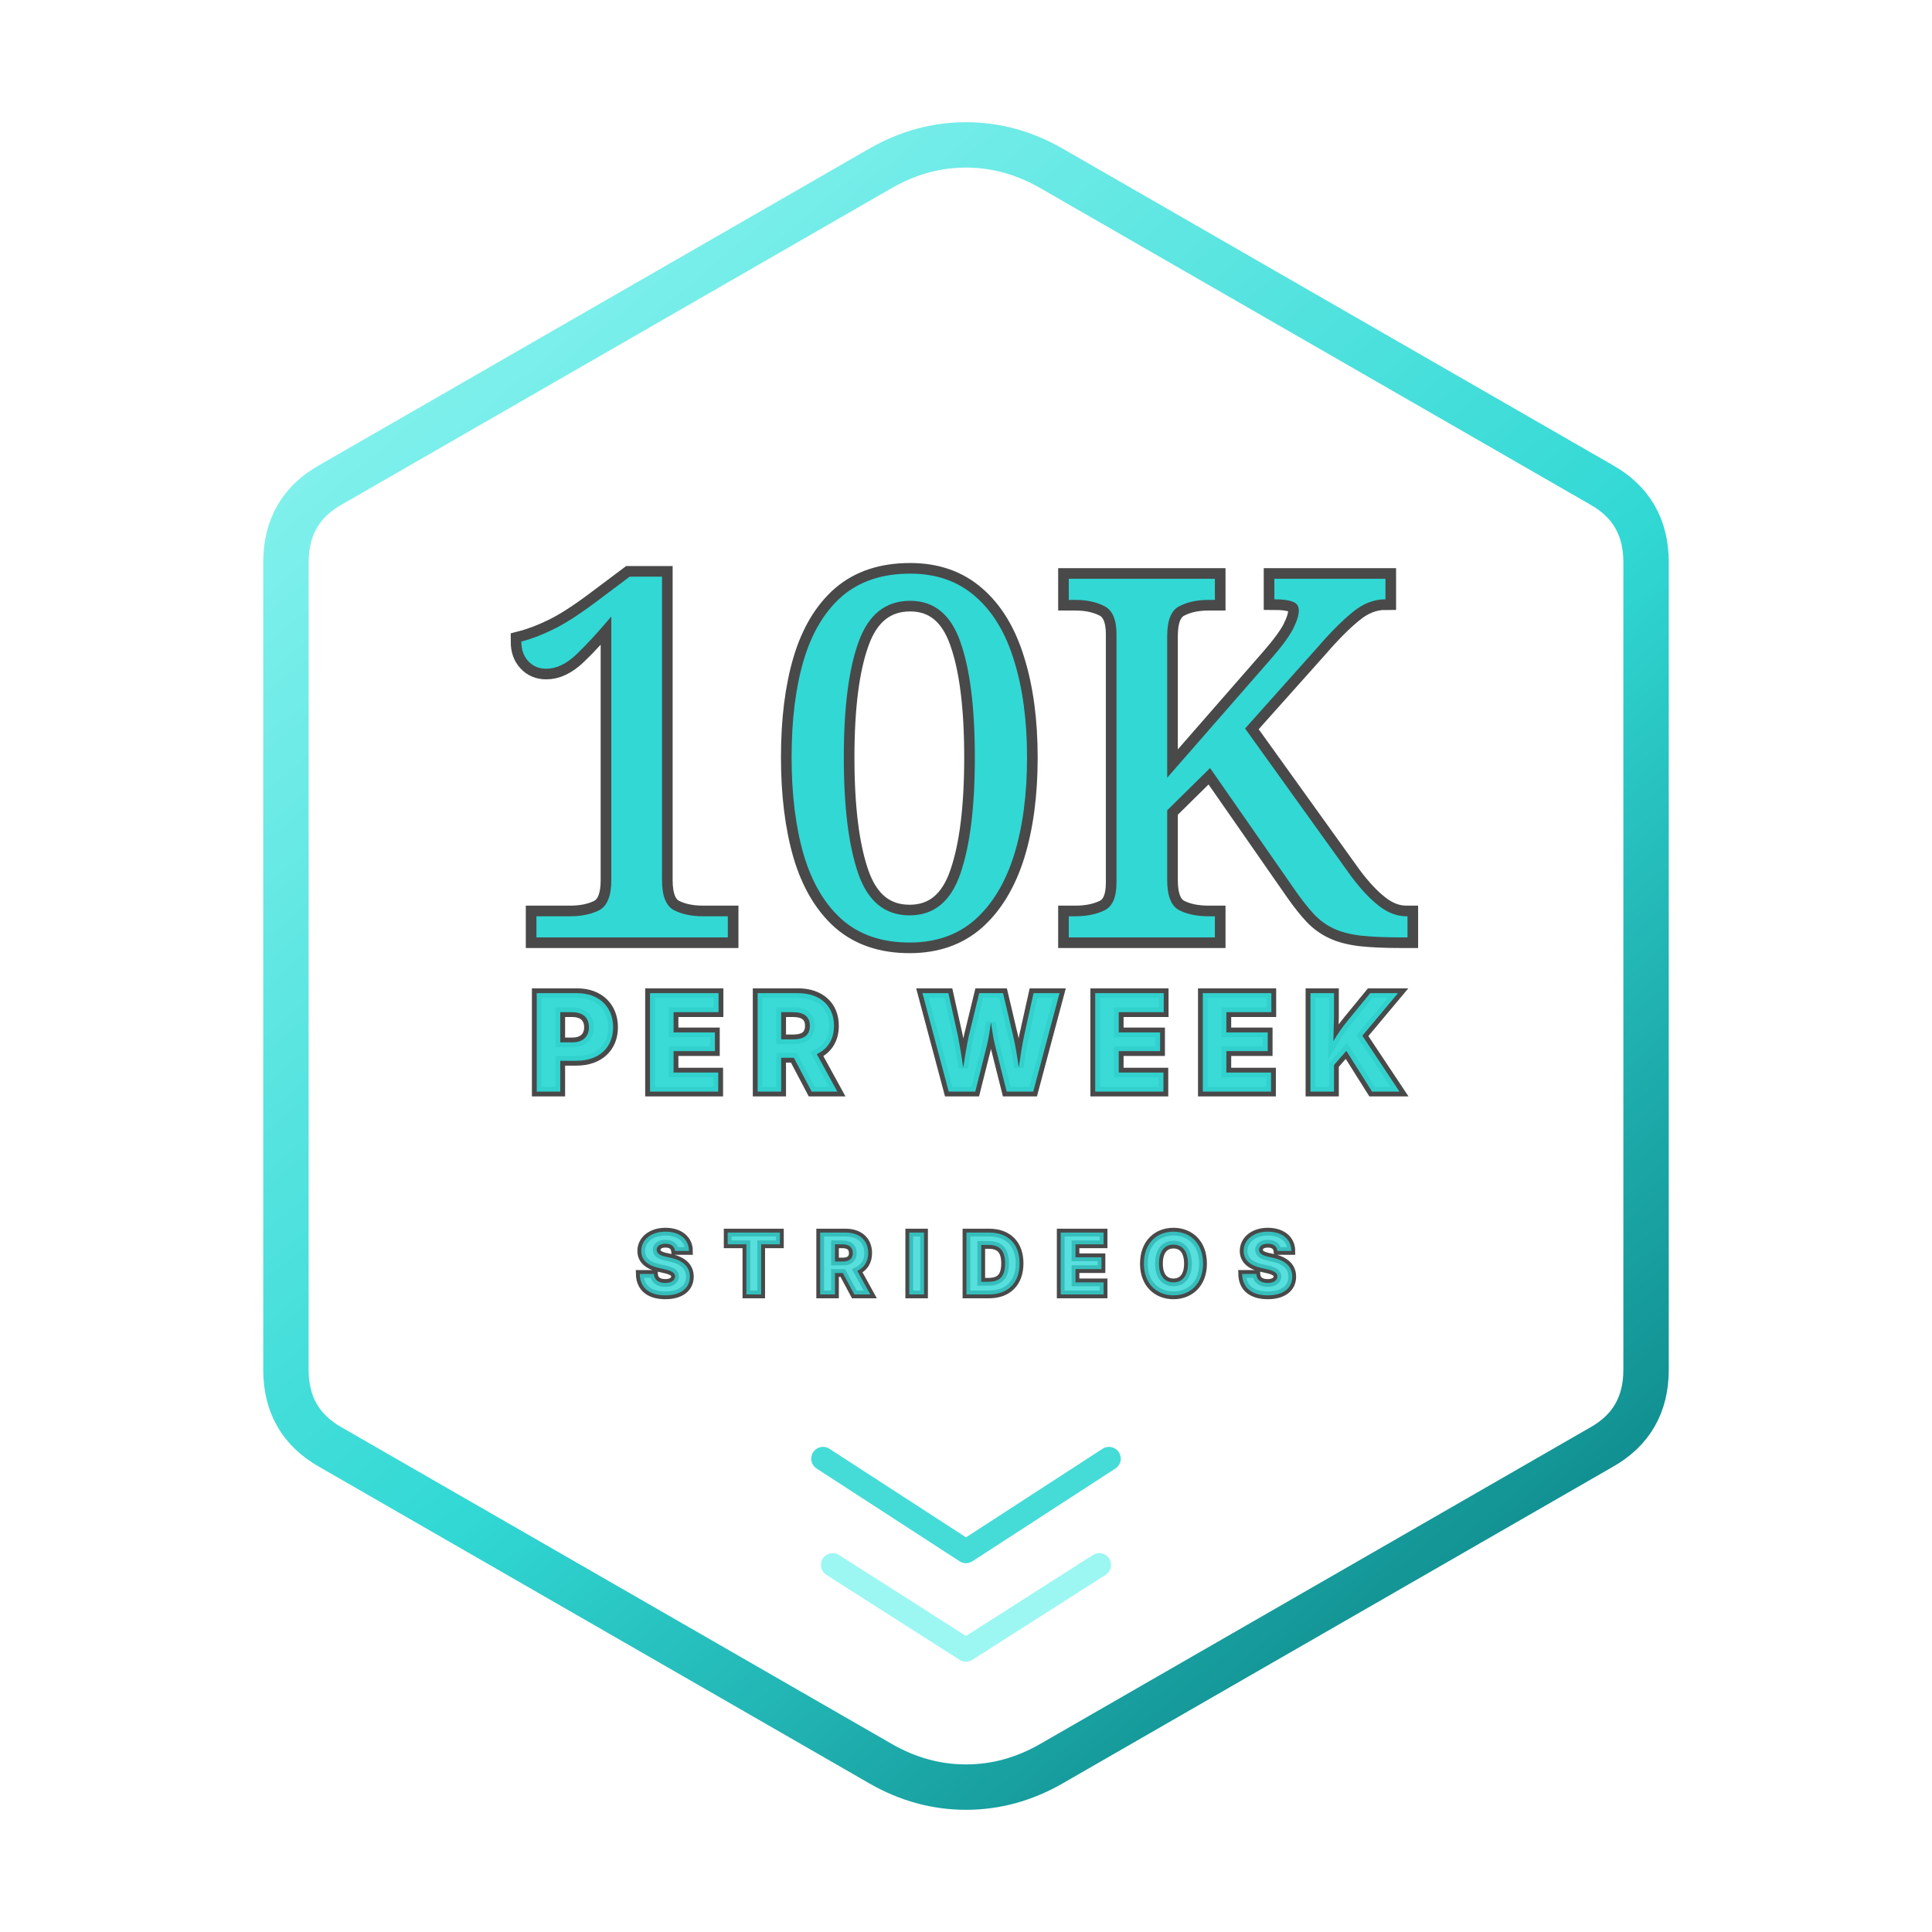
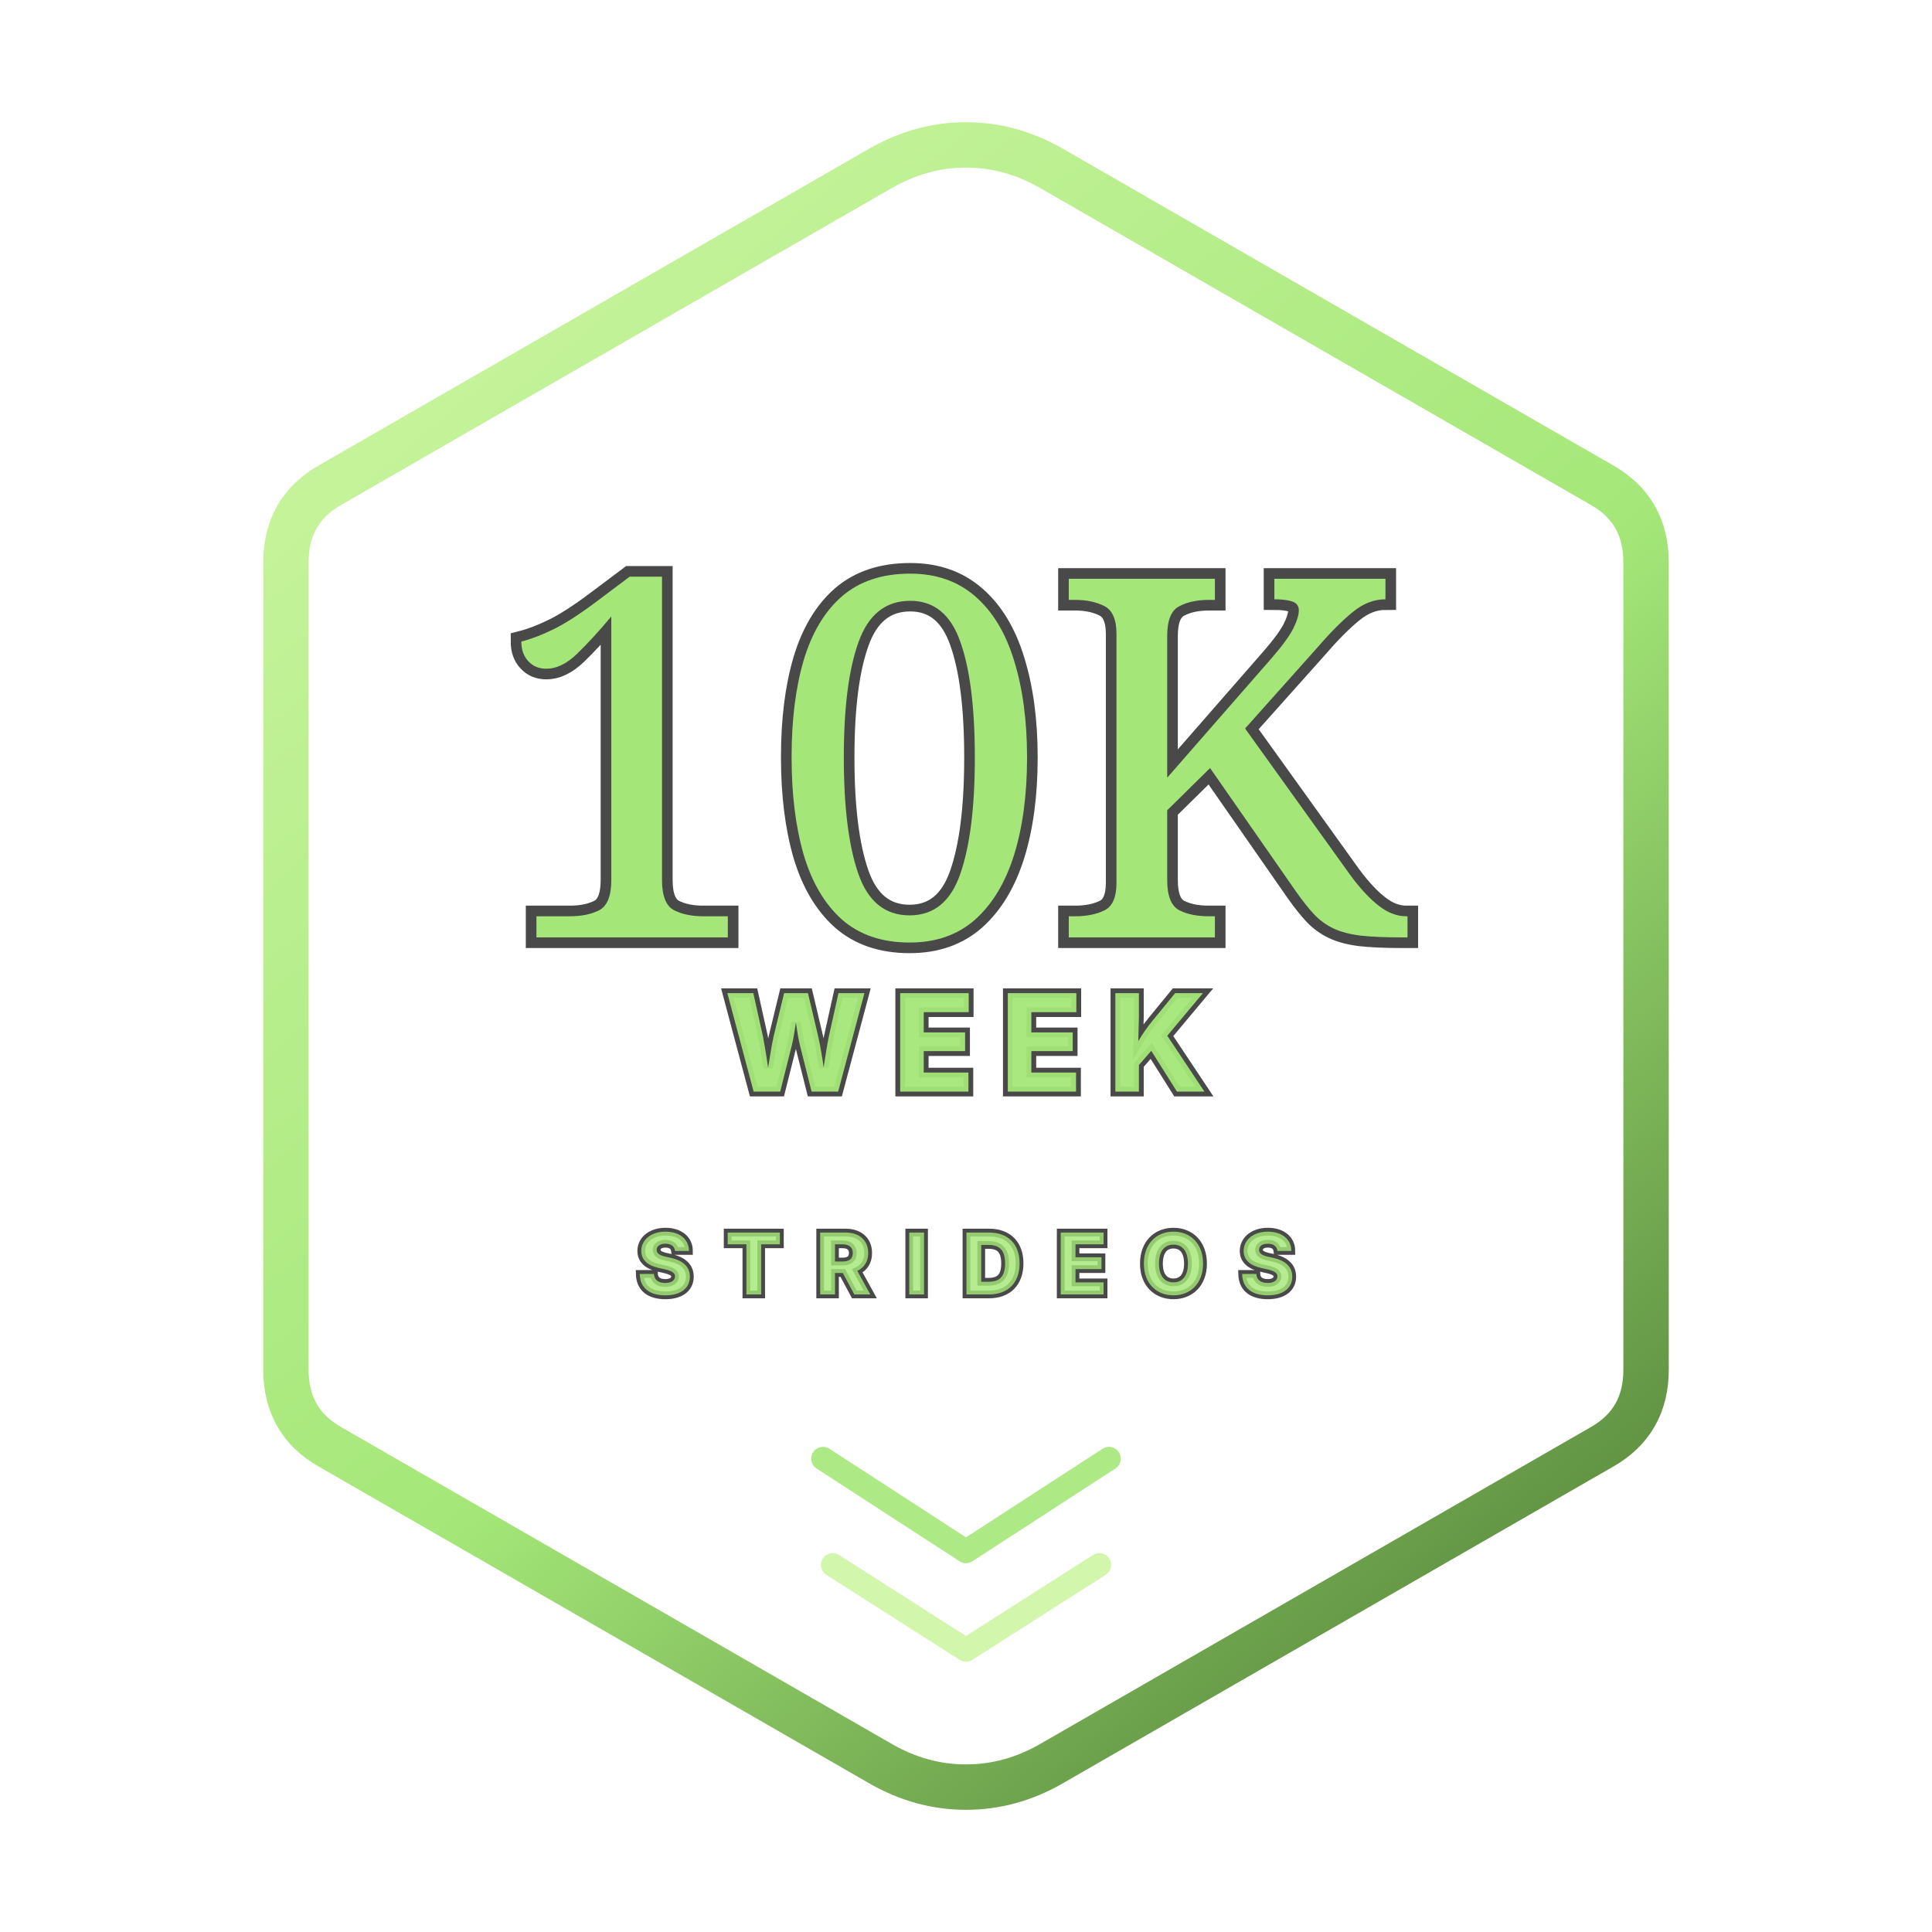
<svg xmlns="http://www.w3.org/2000/svg" width="100" height="100" viewBox="0 0 100 100" fill="none" role="img" aria-label="10 kilometer weekly distance achievement. Unlocked.">
  <defs>
    <linearGradient id="weekly-distance-10k-share-transparent-edge" x1="16" y1="10" x2="84" y2="90" gradientUnits="userSpaceOnUse">
-       <stop offset="0" stop-color="#92F6F2" />
-       <stop offset="0.55" stop-color="#31D8D4" />
-       <stop offset="1" stop-color="#087A7D" />
+       <stop offset="0" stop-color="#CDF6A3" />
+       <stop offset="0.55" stop-color="#A4E778" />
+       <stop offset="1" stop-color="#4E7B34" />
    </linearGradient>
    <radialGradient id="weekly-distance-10k-share-transparent-glow" cx="0" cy="0" r="1" gradientUnits="userSpaceOnUse" gradientTransform="translate(50 39) rotate(90) scale(34 38)">
-       <stop offset="0" stop-color="#18B9B5" stop-opacity="0.34" />
-       <stop offset="0.62" stop-color="#18B9B5" stop-opacity="0.04" />
-       <stop offset="1" stop-color="#18B9B5" stop-opacity="0" />
+       <stop offset="0" stop-color="#7FCB54" stop-opacity="0.34" />
+       <stop offset="0.62" stop-color="#7FCB54" stop-opacity="0.04" />
+       <stop offset="1" stop-color="#7FCB54" stop-opacity="0" />
    </radialGradient>
  </defs>
  <path d="M50 7.5 Q52.3 7.5 54.4 8.7 L82.9 25.1 Q85.2 26.4 85.2 29.1 L85.2 70.9 Q85.2 73.6 82.9 74.9 L54.4 91.3 Q52.3 92.5 50 92.5 Q47.7 92.5 45.6 91.3 L17.1 74.9 Q14.8 73.6 14.8 70.9 L14.8 29.1 Q14.8 26.4 17.1 25.1 L45.6 8.7 Q47.7 7.5 50 7.5 Z" fill="transparent" fill-opacity="0" stroke="url(#weekly-distance-10k-share-transparent-edge)" stroke-width="2.35" stroke-linejoin="round" stroke-opacity="1" />
  <ellipse cx="50" cy="41" rx="30" ry="26" fill="url(#weekly-distance-10k-share-transparent-glow)" opacity="0" />
  <text x="48.9" y="39.5" text-anchor="middle" dominant-baseline="middle" font-family="Didot, 'Bodoni 72', Georgia, serif" font-size="26" font-weight="400" stroke="#030405" stroke-width="1.1" stroke-opacity="0.72" fill="none">10K</text>
-   <text x="48.9" y="39.5" text-anchor="middle" dominant-baseline="middle" font-family="Didot, 'Bodoni 72', Georgia, serif" font-size="26" font-weight="400" fill="#31D8D4" fill-opacity="1">10K</text>
-   <text x="50" y="56.5" text-anchor="middle" font-family="'Avenir Next', Inter, Arial, sans-serif" font-size="7" font-weight="800" letter-spacing="1.3" stroke="#030405" stroke-width="0.5" stroke-opacity="0.72" fill="none">PER WEEK</text>
-   <text x="50" y="56.5" text-anchor="middle" font-family="'Avenir Next', Inter, Arial, sans-serif" font-size="7" font-weight="800" letter-spacing="1.3" fill="#31D8D4" fill-opacity="0.95">PER WEEK</text>
+   <text x="48.9" y="39.5" text-anchor="middle" dominant-baseline="middle" font-family="Didot, 'Bodoni 72', Georgia, serif" font-size="26" font-weight="400" fill="#A4E778" fill-opacity="1">10K</text>
+   <text x="50" y="56.5" text-anchor="middle" font-family="'Avenir Next', Inter, Arial, sans-serif" font-size="7" font-weight="800" letter-spacing="1.3" stroke="#030405" stroke-width="0.5" stroke-opacity="0.72" fill="none">WEEK</text>
+   <text x="50" y="56.5" text-anchor="middle" font-family="'Avenir Next', Inter, Arial, sans-serif" font-size="7" font-weight="800" letter-spacing="1.3" fill="#A4E778" fill-opacity="0.95">WEEK</text>
  <text x="50" y="67" text-anchor="middle" font-family="'Avenir Next', Inter, Arial, sans-serif" font-size="4.4" font-weight="800" letter-spacing="1.7" stroke="#030405" stroke-width="0.4" stroke-opacity="0.72" fill="none">STRIDEOS</text>
-   <text x="50" y="67" text-anchor="middle" font-family="'Avenir Next', Inter, Arial, sans-serif" font-size="4.4" font-weight="800" letter-spacing="1.7" fill="#31D8D4" fill-opacity="0.82">STRIDEOS</text>
-   <path d="M42.6 75.5 L50 80.3 L57.4 75.5" fill="none" stroke="#31D8D4" stroke-width="1.22" stroke-linecap="round" stroke-linejoin="round" stroke-opacity="0.9" />
-   <path d="M43.1 81 L50 85.4 L56.9 81" fill="none" stroke="#92F6F2" stroke-width="1.22" stroke-linecap="round" stroke-linejoin="round" stroke-opacity="0.9" />
+   <text x="50" y="67" text-anchor="middle" font-family="'Avenir Next', Inter, Arial, sans-serif" font-size="4.4" font-weight="800" letter-spacing="1.7" fill="#A4E778" fill-opacity="0.82">STRIDEOS</text>
+   <path d="M42.6 75.5 L50 80.3 L57.4 75.5" fill="none" stroke="#A4E778" stroke-width="1.22" stroke-linecap="round" stroke-linejoin="round" stroke-opacity="0.9" />
+   <path d="M43.1 81 L50 85.4 L56.9 81" fill="none" stroke="#CDF6A3" stroke-width="1.22" stroke-linecap="round" stroke-linejoin="round" stroke-opacity="0.9" />
</svg>
